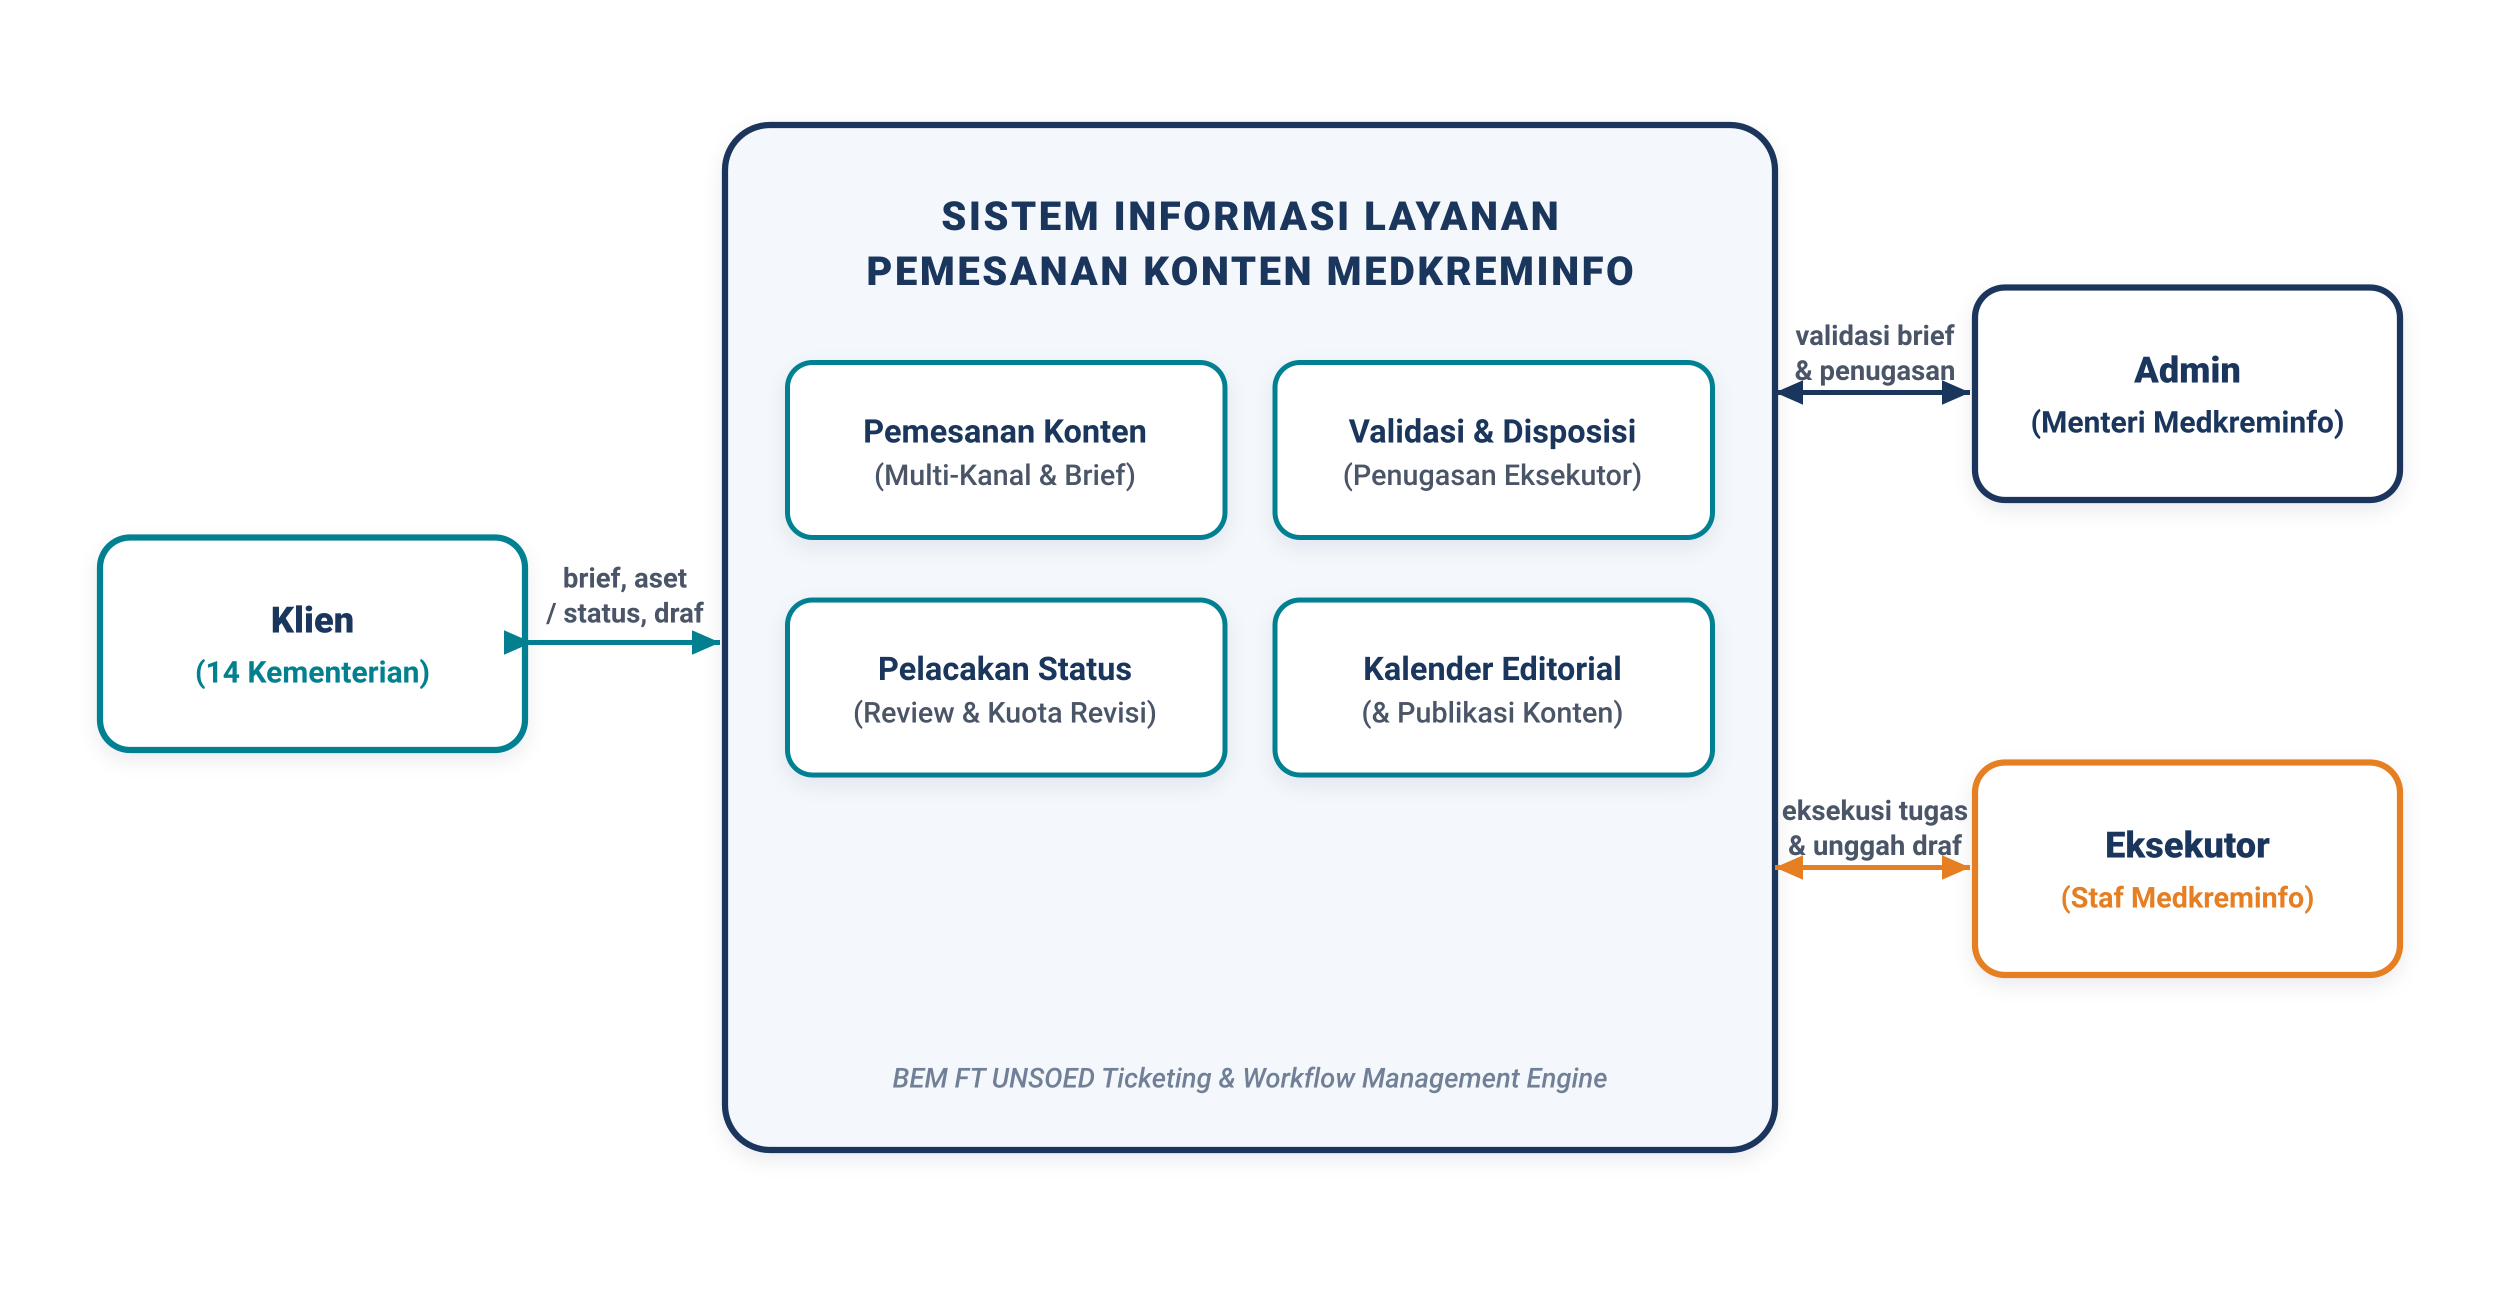
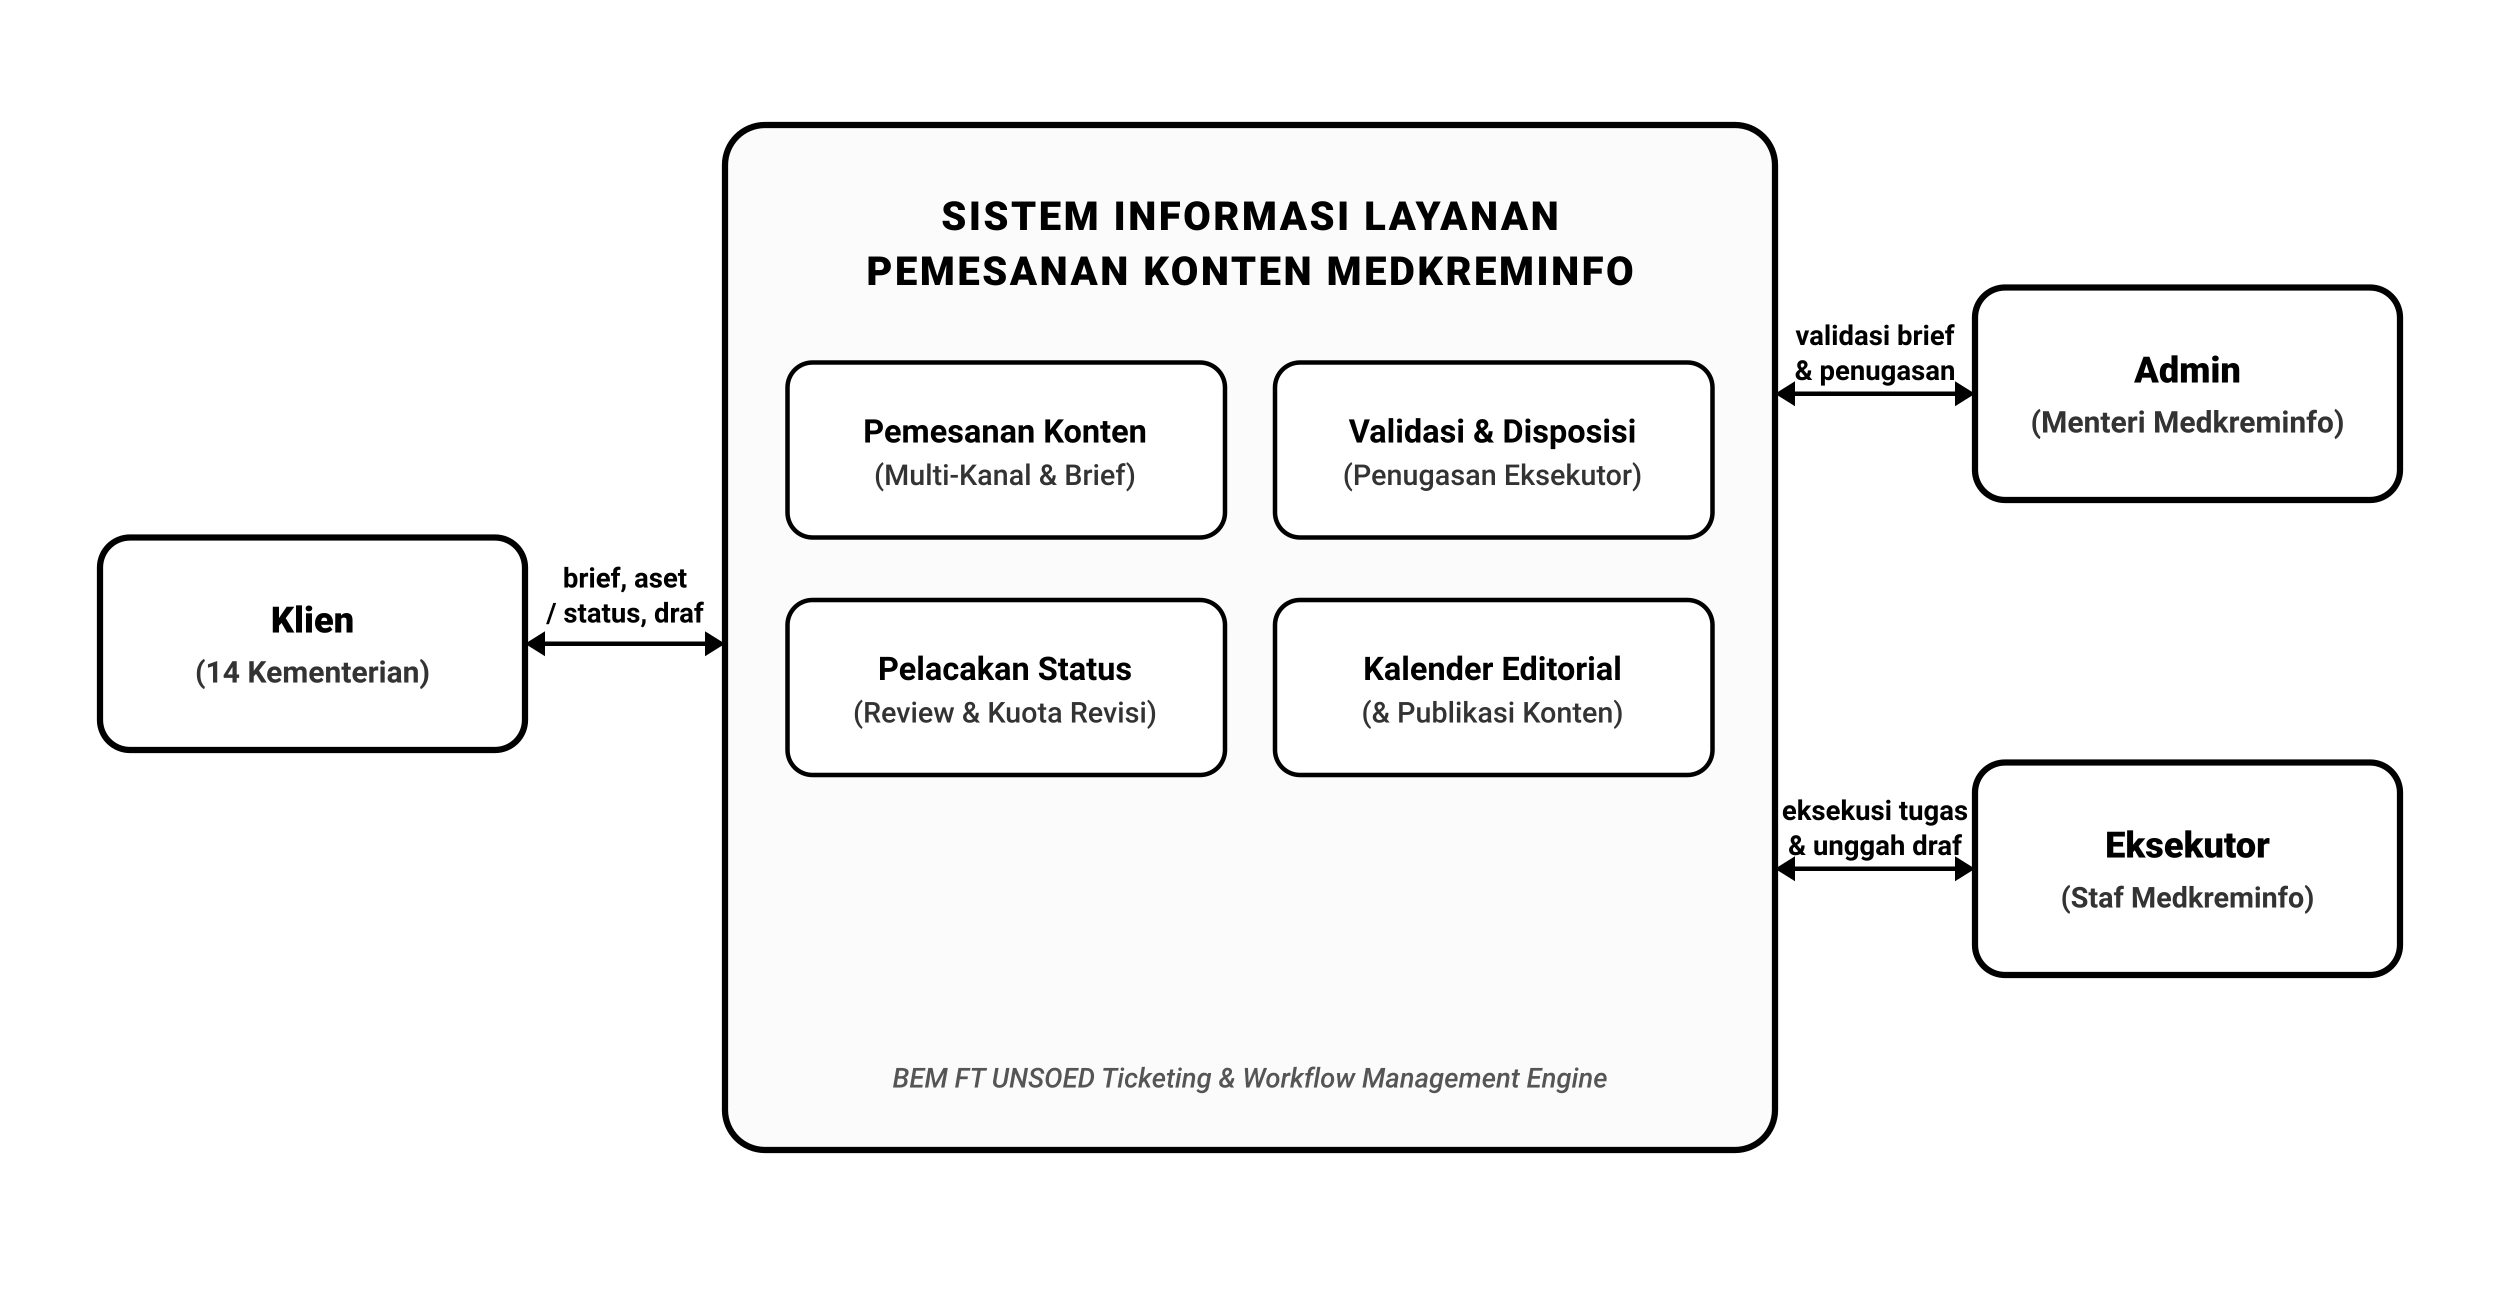
<svg xmlns="http://www.w3.org/2000/svg" viewBox="0 0 1000 520" width="100%" height="100%">
-   <defs>
-     <marker id="arrow-teal" viewBox="0 0 10 10" refX="8" refY="5" markerWidth="7" markerHeight="7" orient="auto-start-reverse">
-       <path d="M 0 1.5 L 8 5 L 0 8.5 z" fill="#028090" />
-     </marker>
-     <marker id="arrow-teal-rev" viewBox="0 0 10 10" refX="2" refY="5" markerWidth="7" markerHeight="7" orient="auto-start-reverse">
-       <path d="M 8 1.5 L 0 5 L 8 8.5 z" fill="#028090" />
-     </marker>
-     <marker id="arrow-navy" viewBox="0 0 10 10" refX="8" refY="5" markerWidth="7" markerHeight="7" orient="auto-start-reverse">
-       <path d="M 0 1.5 L 8 5 L 0 8.5 z" fill="#1A365D" />
-     </marker>
-     <marker id="arrow-orange" viewBox="0 0 10 10" refX="8" refY="5" markerWidth="7" markerHeight="7" orient="auto-start-reverse">
-       <path d="M 0 1.5 L 8 5 L 0 8.5 z" fill="#E67E22" />
-     </marker>
-     <filter id="box-shadow" x="-5%" y="-5%" width="110%" height="115%" filterUnits="userSpaceOnUse">
-       <feDropShadow dx="0" dy="3" stdDeviation="4" flood-color="#0F2438" flood-opacity="0.08" />
-     </filter>
-   </defs>
  <rect width="1000" height="520" fill="#FFFFFF" />
-   <rect x="290" y="50" width="420" height="410" rx="18" fill="#F4F8FC" stroke="#1A365D" stroke-width="2.5" filter="url(#box-shadow)" />
-   <text x="500" y="92" font-family="'Segoe UI', Roboto, Helvetica, Arial, sans-serif" font-size="16" font-weight="800" fill="#1A365D" text-anchor="middle" letter-spacing="1">
+   <rect x="290" y="50" width="420" height="410" rx="16" fill="#FBFBFB" stroke="#000000" stroke-width="2.5" />
+   <text x="500" y="92" font-family="'Segoe UI', -apple-system, BlinkMacSystemFont, Roboto, Helvetica, Arial, sans-serif" font-size="16" font-weight="800" fill="#000000" text-anchor="middle" letter-spacing="1">
    SISTEM INFORMASI LAYANAN
  </text>
-   <text x="500" y="114" font-family="'Segoe UI', Roboto, Helvetica, Arial, sans-serif" font-size="16" font-weight="800" fill="#1A365D" text-anchor="middle" letter-spacing="1">
+   <text x="500" y="114" font-family="'Segoe UI', -apple-system, BlinkMacSystemFont, Roboto, Helvetica, Arial, sans-serif" font-size="16" font-weight="800" fill="#000000" text-anchor="middle" letter-spacing="1">
    PEMESANAN KONTEN MEDKREMINFO
  </text>
  <g transform="translate(315, 145)">
-     <rect width="175" height="70" rx="10" fill="#FFFFFF" stroke="#028090" stroke-width="2" filter="url(#box-shadow)" />
-     <text x="87" y="32" font-family="'Segoe UI', Roboto, Helvetica, Arial, sans-serif" font-size="13" font-weight="700" fill="#1A365D" text-anchor="middle">
+     <rect width="175" height="70" rx="10" fill="#FFFFFF" stroke="#000000" stroke-width="1.8" />
+     <text x="87" y="32" font-family="'Segoe UI', -apple-system, BlinkMacSystemFont, Roboto, Helvetica, Arial, sans-serif" font-size="13" font-weight="700" fill="#000000" text-anchor="middle">
      Pemesanan Konten
    </text>
-     <text x="87" y="49" font-family="'Segoe UI', Roboto, Helvetica, Arial, sans-serif" font-size="11.5" font-weight="500" fill="#4A5568" text-anchor="middle">
+     <text x="87" y="49" font-family="'Segoe UI', -apple-system, BlinkMacSystemFont, Roboto, Helvetica, Arial, sans-serif" font-size="11.5" font-weight="500" fill="#333333" text-anchor="middle">
      (Multi-Kanal &amp; Brief)
    </text>
  </g>
  <g transform="translate(510, 145)">
-     <rect width="175" height="70" rx="10" fill="#FFFFFF" stroke="#028090" stroke-width="2" filter="url(#box-shadow)" />
-     <text x="87" y="32" font-family="'Segoe UI', Roboto, Helvetica, Arial, sans-serif" font-size="13" font-weight="700" fill="#1A365D" text-anchor="middle">
+     <rect width="175" height="70" rx="10" fill="#FFFFFF" stroke="#000000" stroke-width="1.8" />
+     <text x="87" y="32" font-family="'Segoe UI', -apple-system, BlinkMacSystemFont, Roboto, Helvetica, Arial, sans-serif" font-size="13" font-weight="700" fill="#000000" text-anchor="middle">
      Validasi &amp; Disposisi
    </text>
-     <text x="87" y="49" font-family="'Segoe UI', Roboto, Helvetica, Arial, sans-serif" font-size="11.5" font-weight="500" fill="#4A5568" text-anchor="middle">
+     <text x="87" y="49" font-family="'Segoe UI', -apple-system, BlinkMacSystemFont, Roboto, Helvetica, Arial, sans-serif" font-size="11.5" font-weight="500" fill="#333333" text-anchor="middle">
      (Penugasan Eksekutor)
    </text>
  </g>
  <g transform="translate(315, 240)">
-     <rect width="175" height="70" rx="10" fill="#FFFFFF" stroke="#028090" stroke-width="2" filter="url(#box-shadow)" />
-     <text x="87" y="32" font-family="'Segoe UI', Roboto, Helvetica, Arial, sans-serif" font-size="13" font-weight="700" fill="#1A365D" text-anchor="middle">
+     <rect width="175" height="70" rx="10" fill="#FFFFFF" stroke="#000000" stroke-width="1.8" />
+     <text x="87" y="32" font-family="'Segoe UI', -apple-system, BlinkMacSystemFont, Roboto, Helvetica, Arial, sans-serif" font-size="13" font-weight="700" fill="#000000" text-anchor="middle">
      Pelacakan Status
    </text>
-     <text x="87" y="49" font-family="'Segoe UI', Roboto, Helvetica, Arial, sans-serif" font-size="11.5" font-weight="500" fill="#4A5568" text-anchor="middle">
+     <text x="87" y="49" font-family="'Segoe UI', -apple-system, BlinkMacSystemFont, Roboto, Helvetica, Arial, sans-serif" font-size="11.5" font-weight="500" fill="#333333" text-anchor="middle">
      (Review &amp; Kuota Revisi)
    </text>
  </g>
  <g transform="translate(510, 240)">
-     <rect width="175" height="70" rx="10" fill="#FFFFFF" stroke="#028090" stroke-width="2" filter="url(#box-shadow)" />
-     <text x="87" y="32" font-family="'Segoe UI', Roboto, Helvetica, Arial, sans-serif" font-size="13" font-weight="700" fill="#1A365D" text-anchor="middle">
+     <rect width="175" height="70" rx="10" fill="#FFFFFF" stroke="#000000" stroke-width="1.8" />
+     <text x="87" y="32" font-family="'Segoe UI', -apple-system, BlinkMacSystemFont, Roboto, Helvetica, Arial, sans-serif" font-size="13" font-weight="700" fill="#000000" text-anchor="middle">
      Kalender Editorial
    </text>
-     <text x="87" y="49" font-family="'Segoe UI', Roboto, Helvetica, Arial, sans-serif" font-size="11.5" font-weight="500" fill="#4A5568" text-anchor="middle">
+     <text x="87" y="49" font-family="'Segoe UI', -apple-system, BlinkMacSystemFont, Roboto, Helvetica, Arial, sans-serif" font-size="11.5" font-weight="500" fill="#333333" text-anchor="middle">
      (&amp; Publikasi Konten)
    </text>
  </g>
-   <text x="500" y="435" font-family="'Segoe UI', Roboto, Helvetica, Arial, sans-serif" font-size="11" font-weight="500" fill="#718096" text-anchor="middle" font-style="italic">
+   <text x="500" y="435" font-family="'Segoe UI', -apple-system, BlinkMacSystemFont, Roboto, Helvetica, Arial, sans-serif" font-size="11" font-weight="500" fill="#555555" text-anchor="middle" font-style="italic">
    BEM FT UNSOED Ticketing &amp; Workflow Management Engine
  </text>
  <g transform="translate(40, 215)">
-     <rect width="170" height="85" rx="12" fill="#FFFFFF" stroke="#028090" stroke-width="2.5" filter="url(#box-shadow)" />
-     <text x="85" y="38" font-family="'Segoe UI', Roboto, Helvetica, Arial, sans-serif" font-size="14.5" font-weight="800" fill="#1A365D" text-anchor="middle">
+     <rect width="170" height="85" rx="12" fill="#FFFFFF" stroke="#000000" stroke-width="2.5" />
+     <text x="85" y="38" font-family="'Segoe UI', -apple-system, BlinkMacSystemFont, Roboto, Helvetica, Arial, sans-serif" font-size="14.5" font-weight="800" fill="#000000" text-anchor="middle">
      Klien
    </text>
-     <text x="85" y="58" font-family="'Segoe UI', Roboto, Helvetica, Arial, sans-serif" font-size="12" font-weight="600" fill="#028090" text-anchor="middle">
+     <text x="85" y="58" font-family="'Segoe UI', -apple-system, BlinkMacSystemFont, Roboto, Helvetica, Arial, sans-serif" font-size="12" font-weight="600" fill="#333333" text-anchor="middle">
      (14 Kementerian)
    </text>
  </g>
-   <line x1="210" y1="257" x2="288" y2="257" stroke="#028090" stroke-width="2" marker-end="url(#arrow-teal)" marker-start="url(#arrow-teal-rev)" />
-   <text x="250" y="235" font-family="'Segoe UI', Roboto, Helvetica, Arial, sans-serif" font-size="11" font-weight="600" fill="#4A5568" text-anchor="middle">
+   <line x1="218" y1="257.5" x2="282" y2="257.5" stroke="#000000" stroke-width="1.8" />
+   <polygon points="218,252.5 210,257.5 218,262.5" fill="#000000" />
+   <polygon points="282,252.5 290,257.5 282,262.5" fill="#000000" />
+   <text x="250" y="235" font-family="'Segoe UI', -apple-system, BlinkMacSystemFont, Roboto, Helvetica, Arial, sans-serif" font-size="11" font-weight="600" fill="#000000" text-anchor="middle">
    brief, aset
  </text>
-   <text x="250" y="249" font-family="'Segoe UI', Roboto, Helvetica, Arial, sans-serif" font-size="11" font-weight="600" fill="#4A5568" text-anchor="middle">
+   <text x="250" y="249" font-family="'Segoe UI', -apple-system, BlinkMacSystemFont, Roboto, Helvetica, Arial, sans-serif" font-size="11" font-weight="600" fill="#000000" text-anchor="middle">
    / status, draf
  </text>
  <g transform="translate(790, 115)">
-     <rect width="170" height="85" rx="12" fill="#FFFFFF" stroke="#1A365D" stroke-width="2.5" filter="url(#box-shadow)" />
-     <text x="85" y="38" font-family="'Segoe UI', Roboto, Helvetica, Arial, sans-serif" font-size="14.5" font-weight="800" fill="#1A365D" text-anchor="middle">
+     <rect width="170" height="85" rx="12" fill="#FFFFFF" stroke="#000000" stroke-width="2.5" />
+     <text x="85" y="38" font-family="'Segoe UI', -apple-system, BlinkMacSystemFont, Roboto, Helvetica, Arial, sans-serif" font-size="14.5" font-weight="800" fill="#000000" text-anchor="middle">
      Admin
    </text>
-     <text x="85" y="58" font-family="'Segoe UI', Roboto, Helvetica, Arial, sans-serif" font-size="12" font-weight="600" fill="#1A365D" text-anchor="middle">
+     <text x="85" y="58" font-family="'Segoe UI', -apple-system, BlinkMacSystemFont, Roboto, Helvetica, Arial, sans-serif" font-size="12" font-weight="600" fill="#333333" text-anchor="middle">
      (Menteri Medkreminfo)
    </text>
  </g>
-   <line x1="710" y1="157" x2="788" y2="157" stroke="#1A365D" stroke-width="2" marker-end="url(#arrow-navy)" marker-start="url(#arrow-navy)" />
-   <text x="750" y="138" font-family="'Segoe UI', Roboto, Helvetica, Arial, sans-serif" font-size="11" font-weight="600" fill="#4A5568" text-anchor="middle">
+   <line x1="718" y1="157.5" x2="782" y2="157.5" stroke="#000000" stroke-width="1.8" />
+   <polygon points="718,152.5 710,157.5 718,162.5" fill="#000000" />
+   <polygon points="782,152.5 790,157.5 782,162.5" fill="#000000" />
+   <text x="750" y="138" font-family="'Segoe UI', -apple-system, BlinkMacSystemFont, Roboto, Helvetica, Arial, sans-serif" font-size="11" font-weight="600" fill="#000000" text-anchor="middle">
    validasi brief
  </text>
-   <text x="750" y="152" font-family="'Segoe UI', Roboto, Helvetica, Arial, sans-serif" font-size="11" font-weight="600" fill="#4A5568" text-anchor="middle">
+   <text x="750" y="152" font-family="'Segoe UI', -apple-system, BlinkMacSystemFont, Roboto, Helvetica, Arial, sans-serif" font-size="11" font-weight="600" fill="#000000" text-anchor="middle">
    &amp; penugasan
  </text>
  <g transform="translate(790, 305)">
-     <rect width="170" height="85" rx="12" fill="#FFFFFF" stroke="#E67E22" stroke-width="2.5" filter="url(#box-shadow)" />
-     <text x="85" y="38" font-family="'Segoe UI', Roboto, Helvetica, Arial, sans-serif" font-size="14.5" font-weight="800" fill="#1A365D" text-anchor="middle">
+     <rect width="170" height="85" rx="12" fill="#FFFFFF" stroke="#000000" stroke-width="2.5" />
+     <text x="85" y="38" font-family="'Segoe UI', -apple-system, BlinkMacSystemFont, Roboto, Helvetica, Arial, sans-serif" font-size="14.5" font-weight="800" fill="#000000" text-anchor="middle">
      Eksekutor
    </text>
-     <text x="85" y="58" font-family="'Segoe UI', Roboto, Helvetica, Arial, sans-serif" font-size="11.5" font-weight="600" fill="#E67E22" text-anchor="middle">
+     <text x="85" y="58" font-family="'Segoe UI', -apple-system, BlinkMacSystemFont, Roboto, Helvetica, Arial, sans-serif" font-size="11.5" font-weight="600" fill="#333333" text-anchor="middle">
      (Staf Medkreminfo)
    </text>
  </g>
-   <line x1="710" y1="347" x2="788" y2="347" stroke="#E67E22" stroke-width="2" marker-end="url(#arrow-orange)" marker-start="url(#arrow-orange)" />
-   <text x="750" y="328" font-family="'Segoe UI', Roboto, Helvetica, Arial, sans-serif" font-size="11" font-weight="600" fill="#4A5568" text-anchor="middle">
+   <line x1="718" y1="347.5" x2="782" y2="347.5" stroke="#000000" stroke-width="1.8" />
+   <polygon points="718,342.5 710,347.5 718,352.5" fill="#000000" />
+   <polygon points="782,342.5 790,347.5 782,352.5" fill="#000000" />
+   <text x="750" y="328" font-family="'Segoe UI', -apple-system, BlinkMacSystemFont, Roboto, Helvetica, Arial, sans-serif" font-size="11" font-weight="600" fill="#000000" text-anchor="middle">
    eksekusi tugas
  </text>
-   <text x="750" y="342" font-family="'Segoe UI', Roboto, Helvetica, Arial, sans-serif" font-size="11" font-weight="600" fill="#4A5568" text-anchor="middle">
+   <text x="750" y="342" font-family="'Segoe UI', -apple-system, BlinkMacSystemFont, Roboto, Helvetica, Arial, sans-serif" font-size="11" font-weight="600" fill="#000000" text-anchor="middle">
    &amp; unggah draf
  </text>
</svg>
